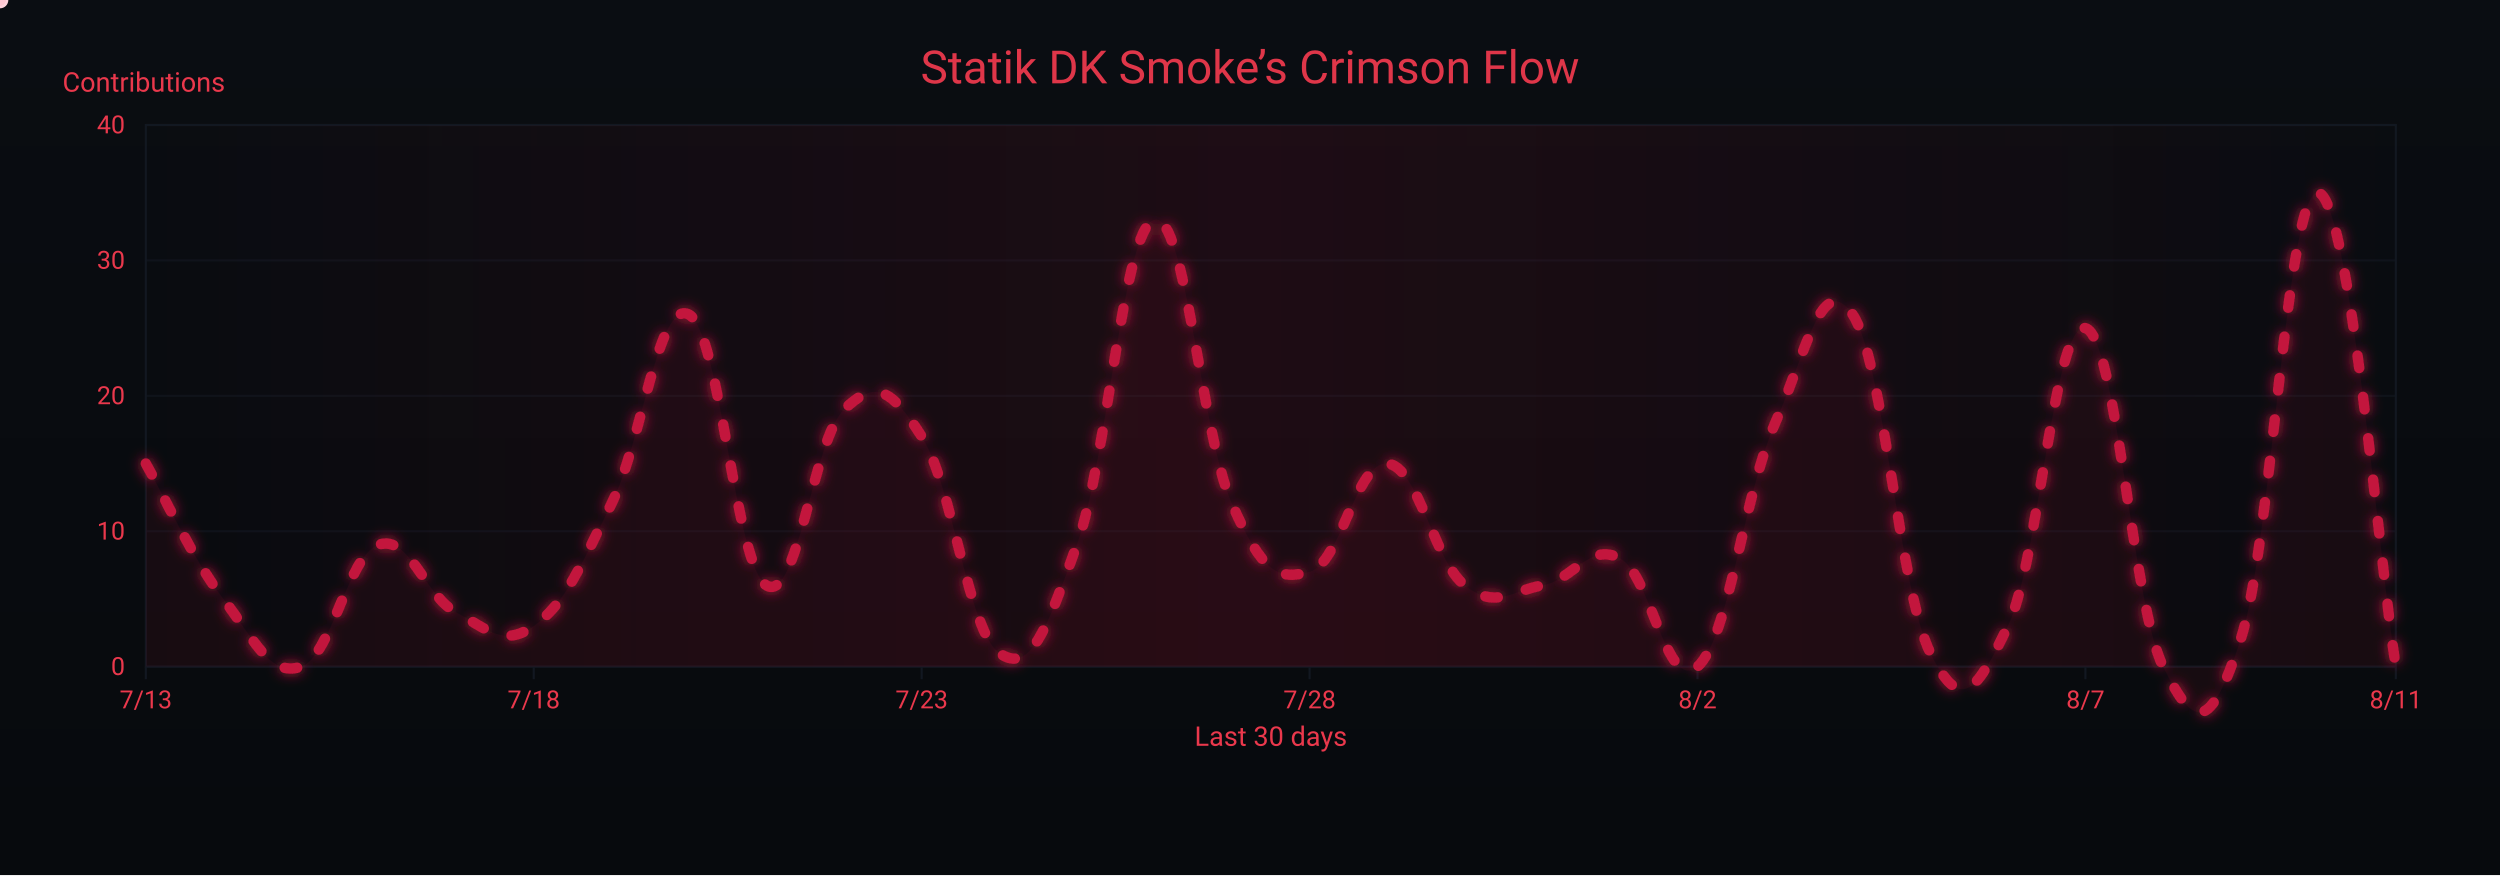
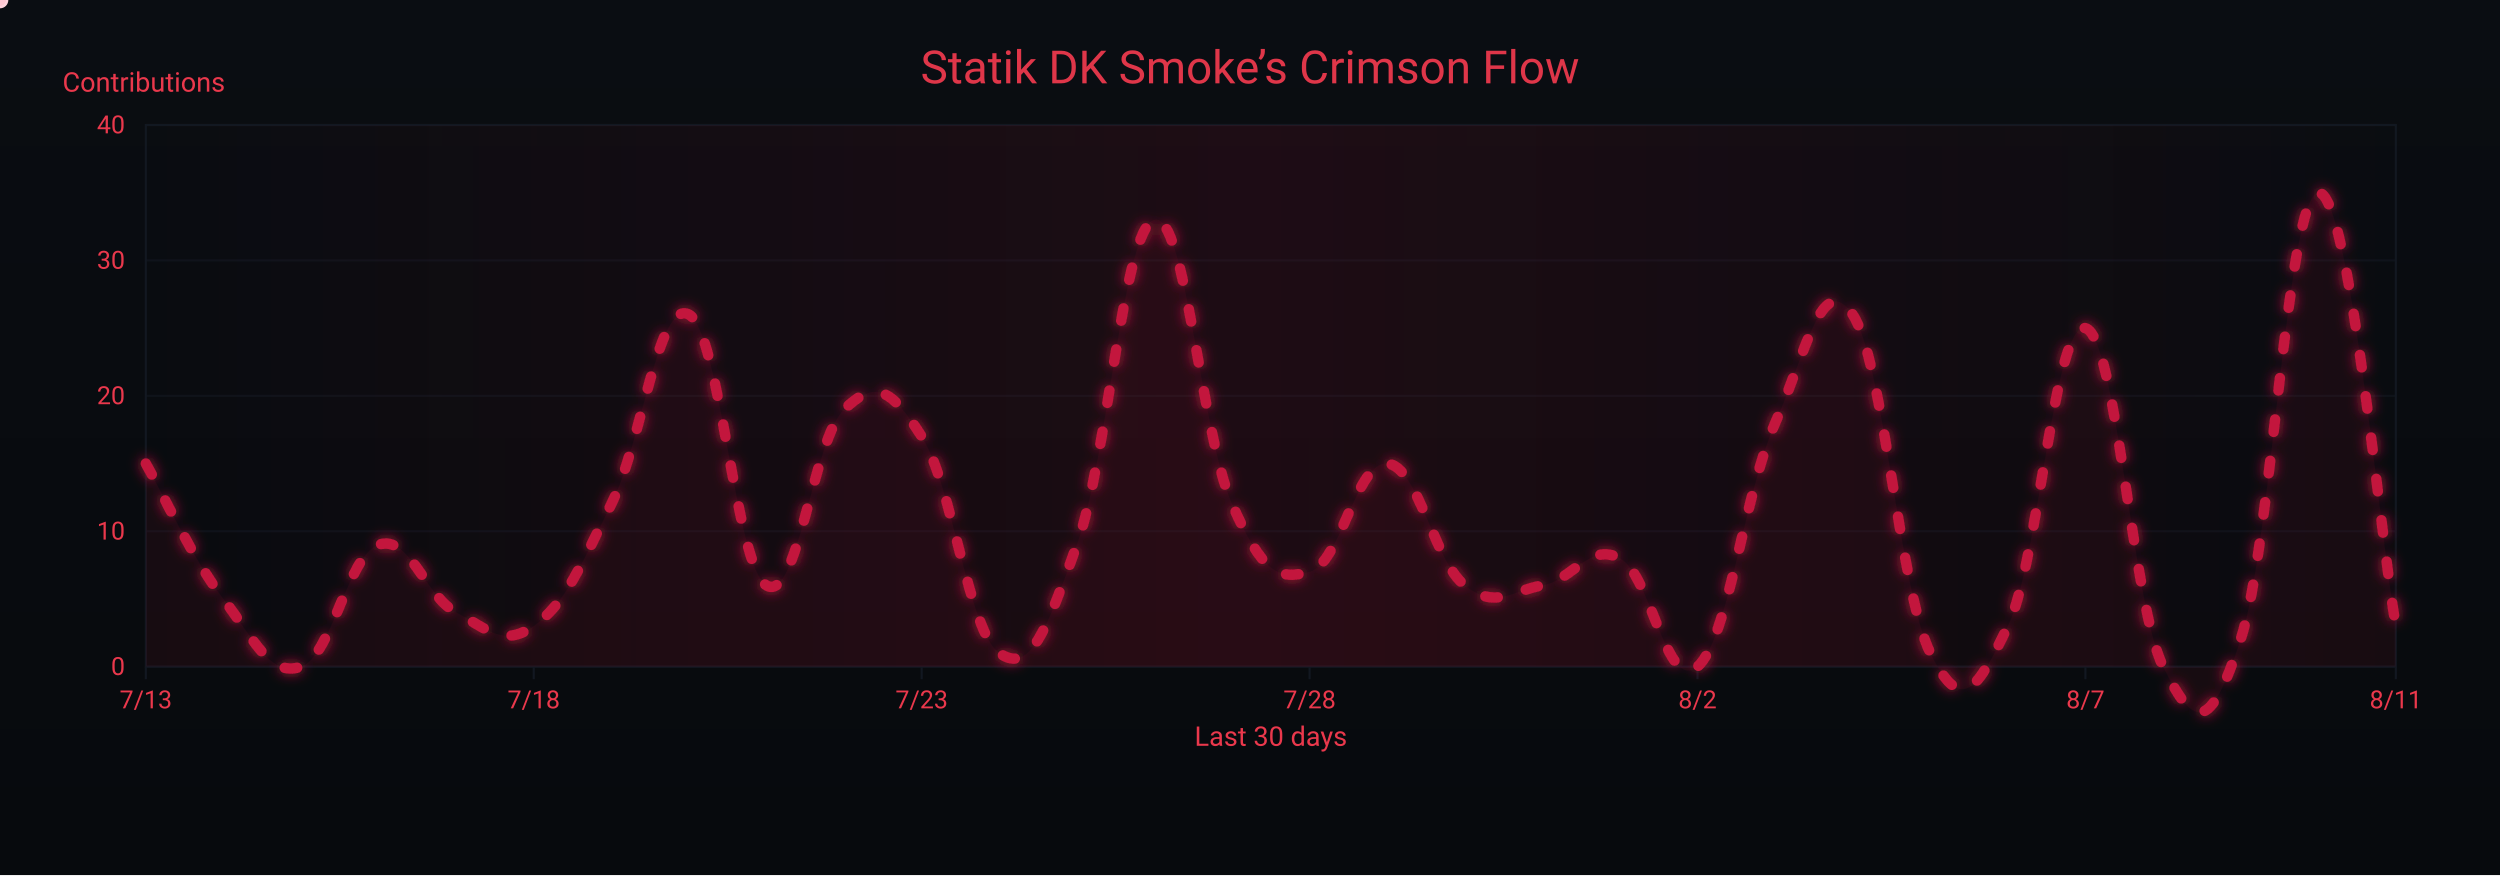
<svg xmlns="http://www.w3.org/2000/svg" width="1200" height="420" viewBox="0 0 1200 420" role="img" aria-label="Crimson Flow Graph">
  <defs>
    <linearGradient id="bgGrad" x1="0" y1="0" x2="0" y2="1">
      <stop offset="0%" stop-color="#0a0d12" />
      <stop offset="100%" stop-color="#070a0d" />
    </linearGradient>
    <filter id="glow">
      <feGaussianBlur stdDeviation="3" result="b1" />
      <feMerge>
        <feMergeNode in="b1" />
        <feMergeNode in="SourceGraphic" />
      </feMerge>
    </filter>
    <linearGradient id="sheen" x1="0" y1="0" x2="1" y2="0">
      <stop offset="0%" stop-color="#9b0e2a" stop-opacity="0" />
      <stop offset="50%" stop-color="#9b0e2a" stop-opacity=".14" />
      <stop offset="100%" stop-color="#9b0e2a" stop-opacity="0" />
      <animateTransform attributeName="gradientTransform" type="translate" from="-1 0" to="1 0" dur="9s" repeatCount="indefinite" />
    </linearGradient>
  </defs>
  <rect width="1200" height="420" fill="url(#bgGrad)" />
  <rect x="70" y="60" width="1080" height="260" fill="none" stroke="#121821" stroke-width="1" />
  <g font-family="ui-sans-serif,system-ui,-apple-system,Segoe UI,Roboto,Ubuntu,Arial" font-size="12">
    <path d="M70,320.0 H1150" stroke="#121821" stroke-width="1" opacity="0.6" />
    <text x="60" y="324.0" text-anchor="end" fill="#ea384c">0</text>
    <path d="M70,255.0 H1150" stroke="#121821" stroke-width="1" opacity="0.6" />
    <text x="60" y="259.0" text-anchor="end" fill="#ea384c">10</text>
    <path d="M70,190.0 H1150" stroke="#121821" stroke-width="1" opacity="0.6" />
    <text x="60" y="194.0" text-anchor="end" fill="#ea384c">20</text>
    <path d="M70,125.0 H1150" stroke="#121821" stroke-width="1" opacity="0.6" />
    <text x="60" y="129.0" text-anchor="end" fill="#ea384c">30</text>
    <path d="M70,60.0 H1150" stroke="#121821" stroke-width="1" opacity="0.6" />
    <text x="60" y="64.0" text-anchor="end" fill="#ea384c">40</text>
    <text x="30" y="44" fill="#ea384c" font-size="13">Contributions</text>
  </g>
  <g font-family="ui-sans-serif,system-ui,-apple-system,Segoe UI,Roboto,Ubuntu,Arial" font-size="12">
    <path d="M70.0,320 V326" stroke="#121821" stroke-width="1" />
    <text x="70.0" y="340" text-anchor="middle" fill="#ea384c">7/13</text>
    <path d="M256.2,320 V326" stroke="#121821" stroke-width="1" />
    <text x="256.2" y="340" text-anchor="middle" fill="#ea384c">7/18</text>
    <path d="M442.4,320 V326" stroke="#121821" stroke-width="1" />
    <text x="442.4" y="340" text-anchor="middle" fill="#ea384c">7/23</text>
    <path d="M628.6,320 V326" stroke="#121821" stroke-width="1" />
    <text x="628.6" y="340" text-anchor="middle" fill="#ea384c">7/28</text>
    <path d="M814.8,320 V326" stroke="#121821" stroke-width="1" />
    <text x="814.8" y="340" text-anchor="middle" fill="#ea384c">8/2</text>
    <path d="M1001.0,320 V326" stroke="#121821" stroke-width="1" />
    <text x="1001.0" y="340" text-anchor="middle" fill="#ea384c">8/7</text>
    <path d="M1150.0,320 V326" stroke="#121821" stroke-width="1" />
    <text x="1150.0" y="340" text-anchor="middle" fill="#ea384c">8/11</text>
    <text x="610" y="358" text-anchor="middle" fill="#ea384c" font-size="13">Last 30 days</text>
  </g>
  <rect x="70" y="60" width="1080" height="260" fill="url(#sheen)" />
  <text x="600" y="40" text-anchor="middle" font-family="ui-sans-serif,system-ui,-apple-system,Segoe UI,Roboto,Ubuntu,Arial" font-size="22" fill="#ea384c" opacity=".95">Statik DK Smoke’s Crimson Flow</text>
-   <path d="M70.0,222.5 C77.4,235.5 92.3,268.0 107.2,287.5 C122.1,307.0 129.6,325.2 144.5,320.0 C159.4,314.8 166.8,266.7 181.7,261.5 C196.6,256.3 204.1,286.2 219.0,294.0 C233.9,301.8 241.3,310.9 256.2,300.5 C271.1,290.1 278.6,271.9 293.4,242.0 C308.3,212.1 315.8,143.2 330.7,151.0 C345.6,158.8 353.0,271.9 367.9,281.0 C382.8,290.1 390.3,210.8 405.2,196.5 C420.1,182.2 427.5,186.1 442.4,209.5 C457.3,232.9 464.8,303.1 479.7,313.5 C494.6,323.9 502.0,303.1 516.9,261.5 C531.8,219.9 539.2,109.4 554.1,105.5 C569.0,101.6 576.5,208.2 591.4,242.0 C606.3,275.8 613.7,278.4 628.6,274.5 C643.5,270.6 651.0,221.2 665.9,222.5 C680.8,223.8 688.2,269.3 703.1,281.0 C718.0,292.7 725.4,283.6 740.3,281.0 C755.2,278.4 762.7,260.2 777.6,268.0 C792.5,275.8 799.9,333.0 814.8,320.0 C829.7,307.0 837.2,236.8 852.1,203.0 C867.0,169.2 874.4,128.9 889.3,151.0 C904.2,173.1 911.7,283.6 926.6,313.5 C941.4,343.4 948.9,331.7 963.8,300.5 C978.7,269.3 986.1,153.6 1001.0,157.5 C1015.9,161.4 1023.4,290.1 1038.3,320.0 C1053.2,349.9 1060.6,352.5 1075.5,307.0 C1090.4,261.5 1097.9,89.9 1112.8,92.5 C1127.7,95.1 1142.6,274.5 1150.0,320.0 L 1150,320 L 70,320 Z" fill="#7a0f26" opacity=".13">
+   <path d="M70.0,222.5 C77.4,235.5 92.3,268.0 107.2,287.5 C122.1,307.0 129.6,325.2 144.5,320.0 C159.4,314.8 166.8,266.7 181.7,261.5 C196.6,256.3 204.1,286.2 219.0,294.0 C233.9,301.8 241.3,310.9 256.2,300.5 C271.1,290.1 278.6,271.9 293.4,242.0 C308.3,212.1 315.8,143.2 330.7,151.0 C345.6,158.8 353.0,271.9 367.9,281.0 C382.8,290.1 390.3,210.8 405.2,196.5 C420.1,182.2 427.5,186.1 442.4,209.5 C457.3,232.9 464.8,303.1 479.7,313.5 C494.6,323.9 502.0,303.1 516.9,261.5 C531.8,219.9 539.2,109.4 554.1,105.5 C569.0,101.6 576.5,208.2 591.4,242.0 C606.3,275.8 613.7,278.4 628.6,274.5 C643.5,270.6 651.0,221.2 665.9,222.5 C680.8,223.8 688.2,269.3 703.1,281.0 C718.0,292.7 725.4,283.6 740.3,281.0 C755.2,278.4 762.7,260.2 777.6,268.0 C792.5,275.8 799.9,333.0 814.8,320.0 C829.7,307.0 837.2,236.8 852.1,203.0 C867.0,169.2 874.4,128.9 889.3,151.0 C904.2,173.1 911.7,283.6 926.6,313.5 C941.4,343.4 948.9,331.7 963.8,300.5 C978.7,269.3 986.1,153.6 1001.0,157.5 C1015.9,161.4 1023.4,290.1 1038.3,320.0 C1053.2,349.9 1060.6,352.5 1075.5,307.0 C1090.4,261.5 1097.9,93.8 1112.8,92.5 C1127.7,91.2 1142.6,258.9 1150.0,300.5 L 1150,320 L 70,320 Z" fill="#7a0f26" opacity=".13">
    <animate attributeName="opacity" values=".10;.17;.10" dur="6s" repeatCount="indefinite" />
  </path>
-   <path id="curve" d="M70.0,222.5 C77.4,235.5 92.3,268.0 107.2,287.5 C122.1,307.0 129.6,325.2 144.5,320.0 C159.4,314.8 166.8,266.7 181.7,261.5 C196.6,256.3 204.1,286.2 219.0,294.0 C233.9,301.8 241.3,310.9 256.2,300.5 C271.1,290.1 278.6,271.9 293.4,242.0 C308.3,212.1 315.8,143.2 330.7,151.0 C345.6,158.8 353.0,271.9 367.9,281.0 C382.8,290.1 390.3,210.8 405.2,196.5 C420.1,182.2 427.5,186.1 442.4,209.5 C457.3,232.9 464.8,303.1 479.7,313.5 C494.6,323.9 502.0,303.1 516.9,261.5 C531.8,219.9 539.2,109.4 554.1,105.5 C569.0,101.6 576.5,208.2 591.4,242.0 C606.3,275.8 613.7,278.4 628.6,274.5 C643.5,270.6 651.0,221.2 665.9,222.5 C680.8,223.8 688.2,269.3 703.1,281.0 C718.0,292.7 725.4,283.6 740.3,281.0 C755.2,278.4 762.7,260.2 777.6,268.0 C792.5,275.8 799.9,333.0 814.8,320.0 C829.7,307.0 837.2,236.8 852.1,203.0 C867.0,169.2 874.4,128.9 889.3,151.0 C904.2,173.1 911.7,283.6 926.6,313.5 C941.4,343.4 948.9,331.7 963.8,300.5 C978.7,269.3 986.1,153.6 1001.0,157.5 C1015.9,161.4 1023.4,290.1 1038.3,320.0 C1053.2,349.9 1060.6,352.5 1075.5,307.0 C1090.4,261.5 1097.9,89.9 1112.8,92.5 C1127.7,95.1 1142.6,274.5 1150.0,320.0" fill="none" stroke="#c3193d" stroke-width="5" stroke-linecap="round" stroke-linejoin="round" stroke-dasharray="6 14" filter="url(#glow)">
+   <path id="curve" d="M70.0,222.5 C77.4,235.5 92.3,268.0 107.2,287.5 C122.1,307.0 129.6,325.2 144.5,320.0 C159.4,314.8 166.8,266.7 181.7,261.5 C196.6,256.3 204.1,286.2 219.0,294.0 C233.9,301.8 241.3,310.9 256.2,300.5 C271.1,290.1 278.6,271.9 293.4,242.0 C308.3,212.1 315.8,143.2 330.7,151.0 C345.6,158.8 353.0,271.9 367.9,281.0 C382.8,290.1 390.3,210.8 405.2,196.5 C420.1,182.2 427.5,186.1 442.4,209.5 C457.3,232.9 464.8,303.1 479.7,313.5 C494.6,323.9 502.0,303.1 516.9,261.5 C531.8,219.9 539.2,109.4 554.1,105.5 C569.0,101.6 576.5,208.2 591.4,242.0 C606.3,275.8 613.7,278.4 628.6,274.5 C643.5,270.6 651.0,221.2 665.9,222.5 C680.8,223.8 688.2,269.3 703.1,281.0 C718.0,292.7 725.4,283.6 740.3,281.0 C755.2,278.4 762.7,260.2 777.6,268.0 C792.5,275.8 799.9,333.0 814.8,320.0 C829.7,307.0 837.2,236.8 852.1,203.0 C867.0,169.2 874.4,128.9 889.3,151.0 C904.2,173.1 911.7,283.6 926.6,313.5 C941.4,343.4 948.9,331.7 963.8,300.5 C978.7,269.3 986.1,153.6 1001.0,157.5 C1015.9,161.4 1023.4,290.1 1038.3,320.0 C1053.2,349.9 1060.6,352.5 1075.5,307.0 C1090.4,261.5 1097.9,93.8 1112.8,92.5 C1127.7,91.2 1142.6,258.9 1150.0,300.5" fill="none" stroke="#c3193d" stroke-width="5" stroke-linecap="round" stroke-linejoin="round" stroke-dasharray="6 14" filter="url(#glow)">
    <animate attributeName="stroke-dashoffset" values="0;-220" dur="4.8s" repeatCount="indefinite" />
  </path>
  <g fill="#ffd1db">
    <circle r="4">
      <animateMotion dur="7s" rotate="auto" repeatCount="indefinite">
        <mpath href="#curve" />
      </animateMotion>
      <animate attributeName="opacity" values="1;.3;1" dur="2.2s" repeatCount="indefinite" />
    </circle>
    <circle r="3" fill="#ffffff">
      <animateMotion dur="8.2s" begin="1s" rotate="auto" repeatCount="indefinite">
        <mpath href="#curve" />
      </animateMotion>
      <animate attributeName="opacity" values=".7;.2;.7" dur="2.4s" repeatCount="indefinite" />
    </circle>
    <circle r="3" fill="#ffc7d3">
      <animateMotion dur="6s" begin="2s" rotate="auto" repeatCount="indefinite">
        <mpath href="#curve" />
      </animateMotion>
      <animate attributeName="opacity" values=".8;.3;.8" dur="2s" repeatCount="indefinite" />
    </circle>
  </g>
</svg>
